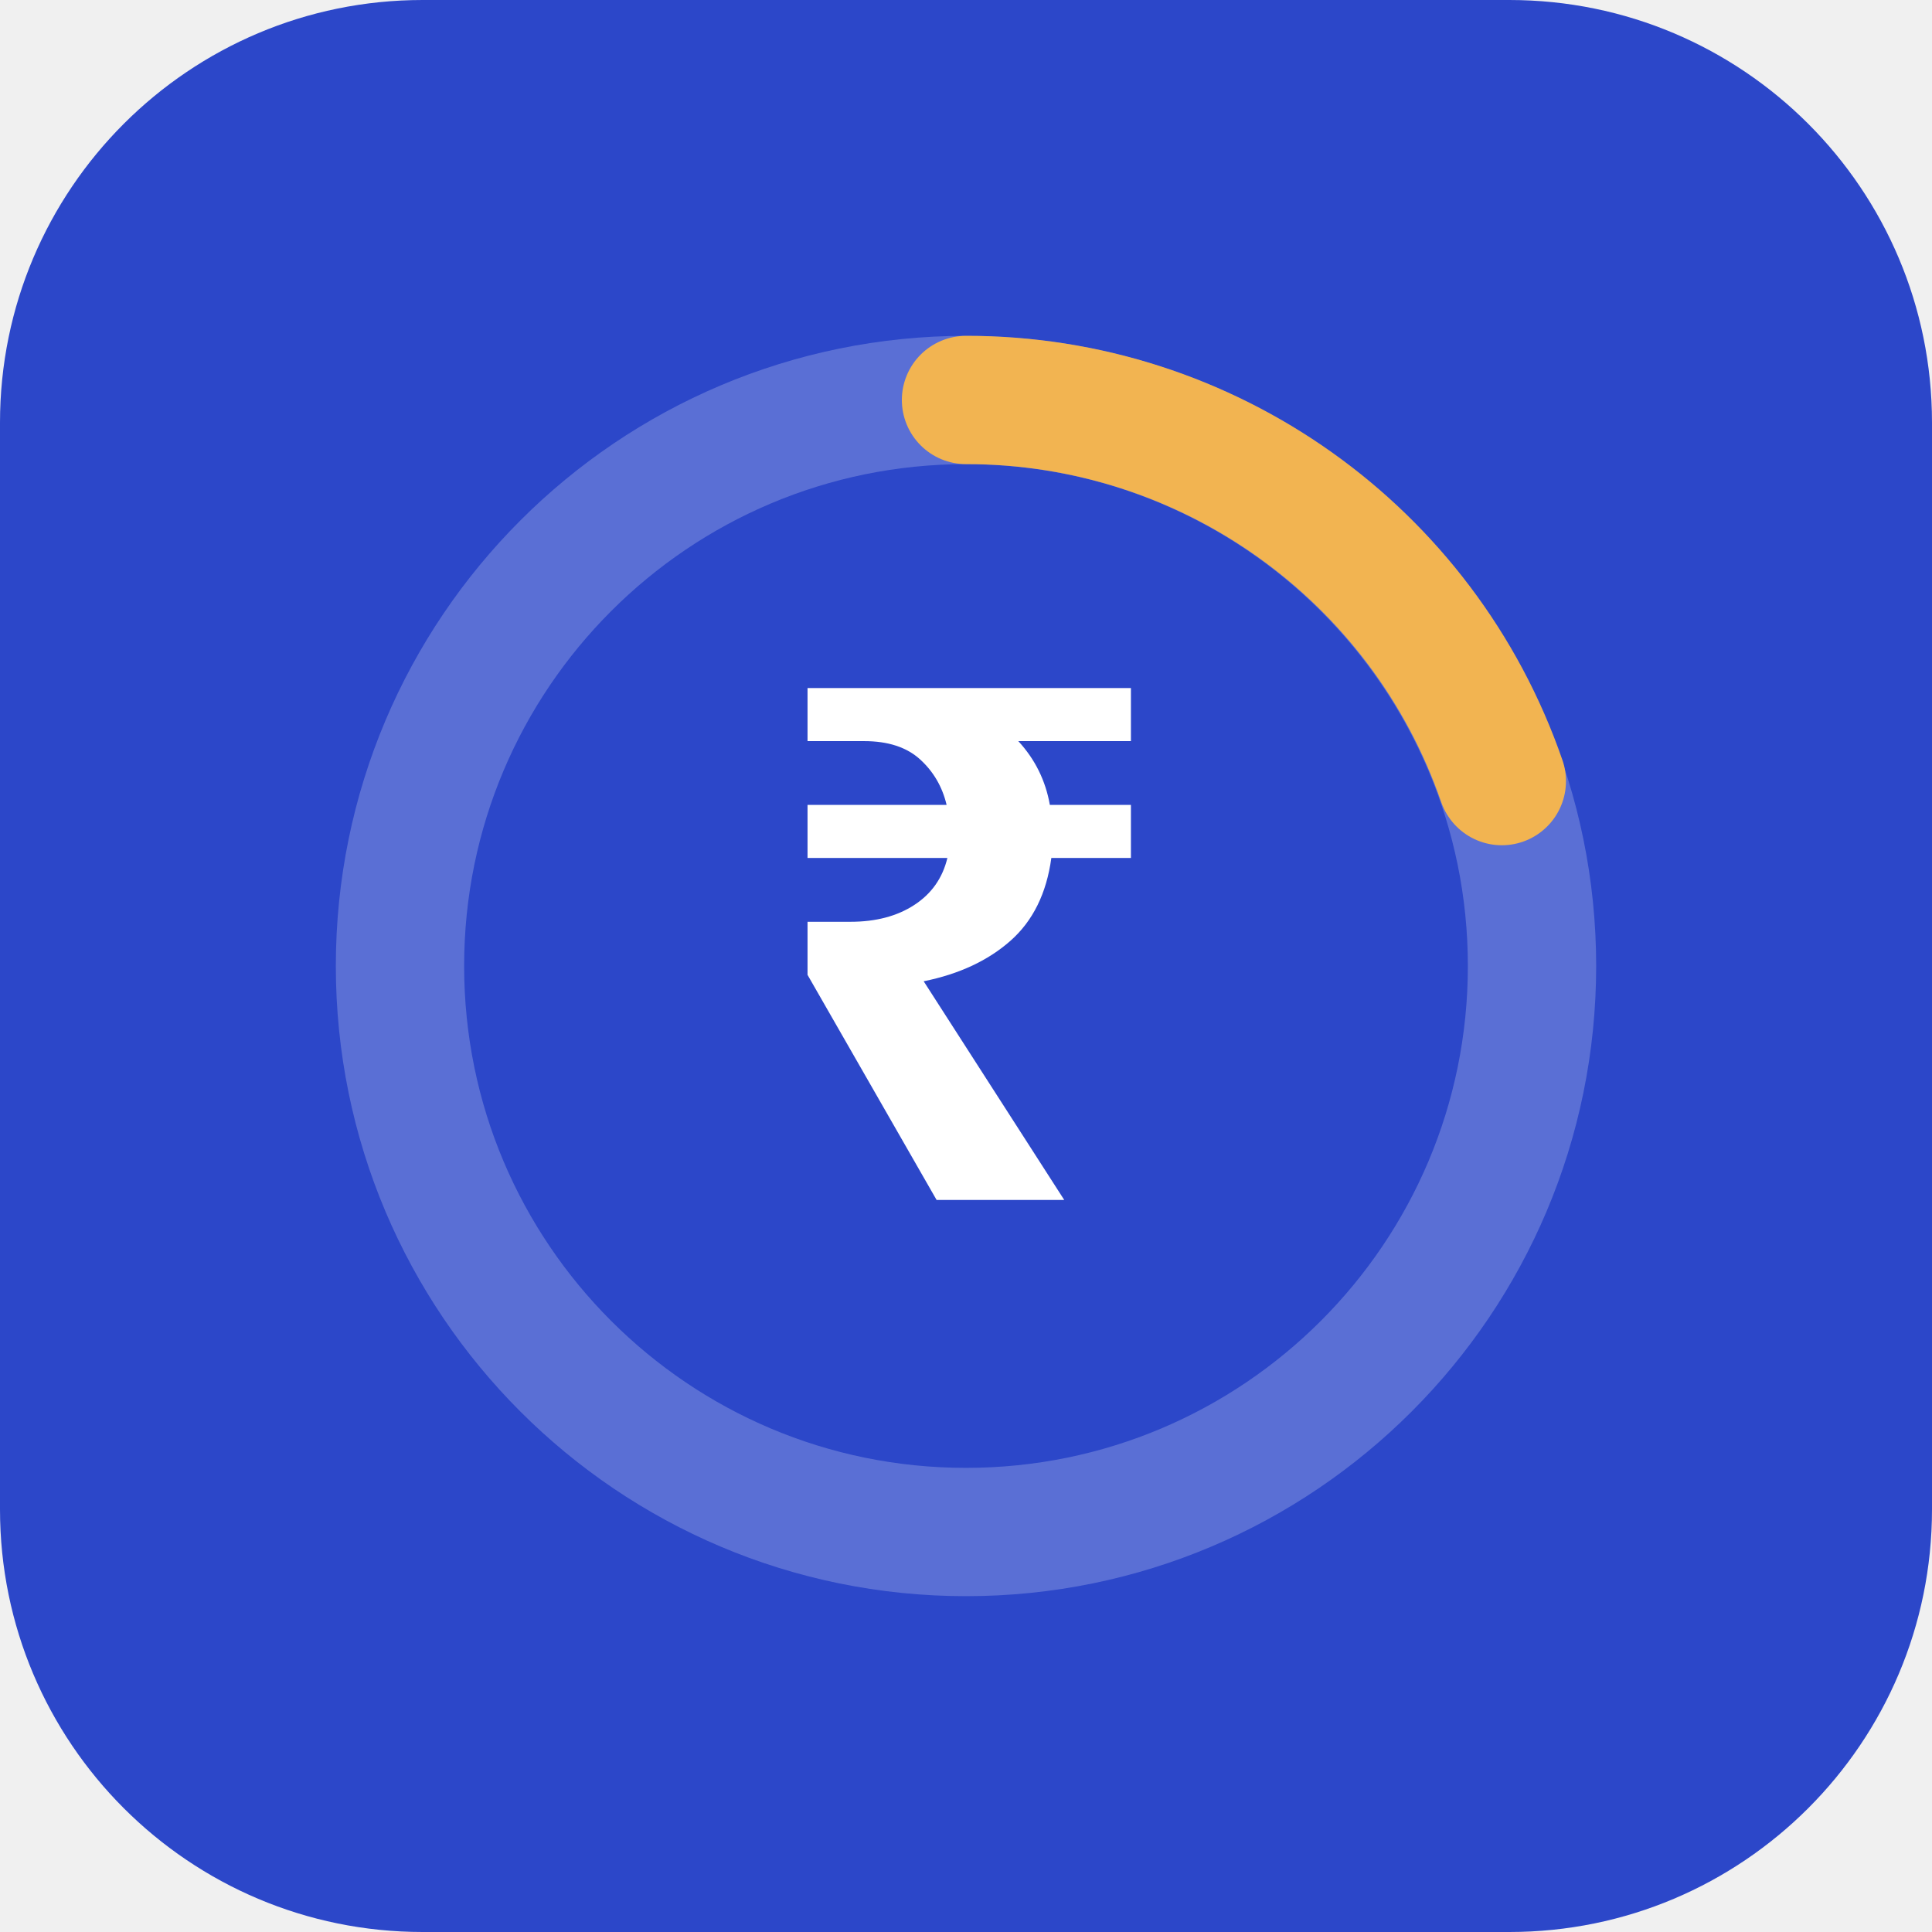
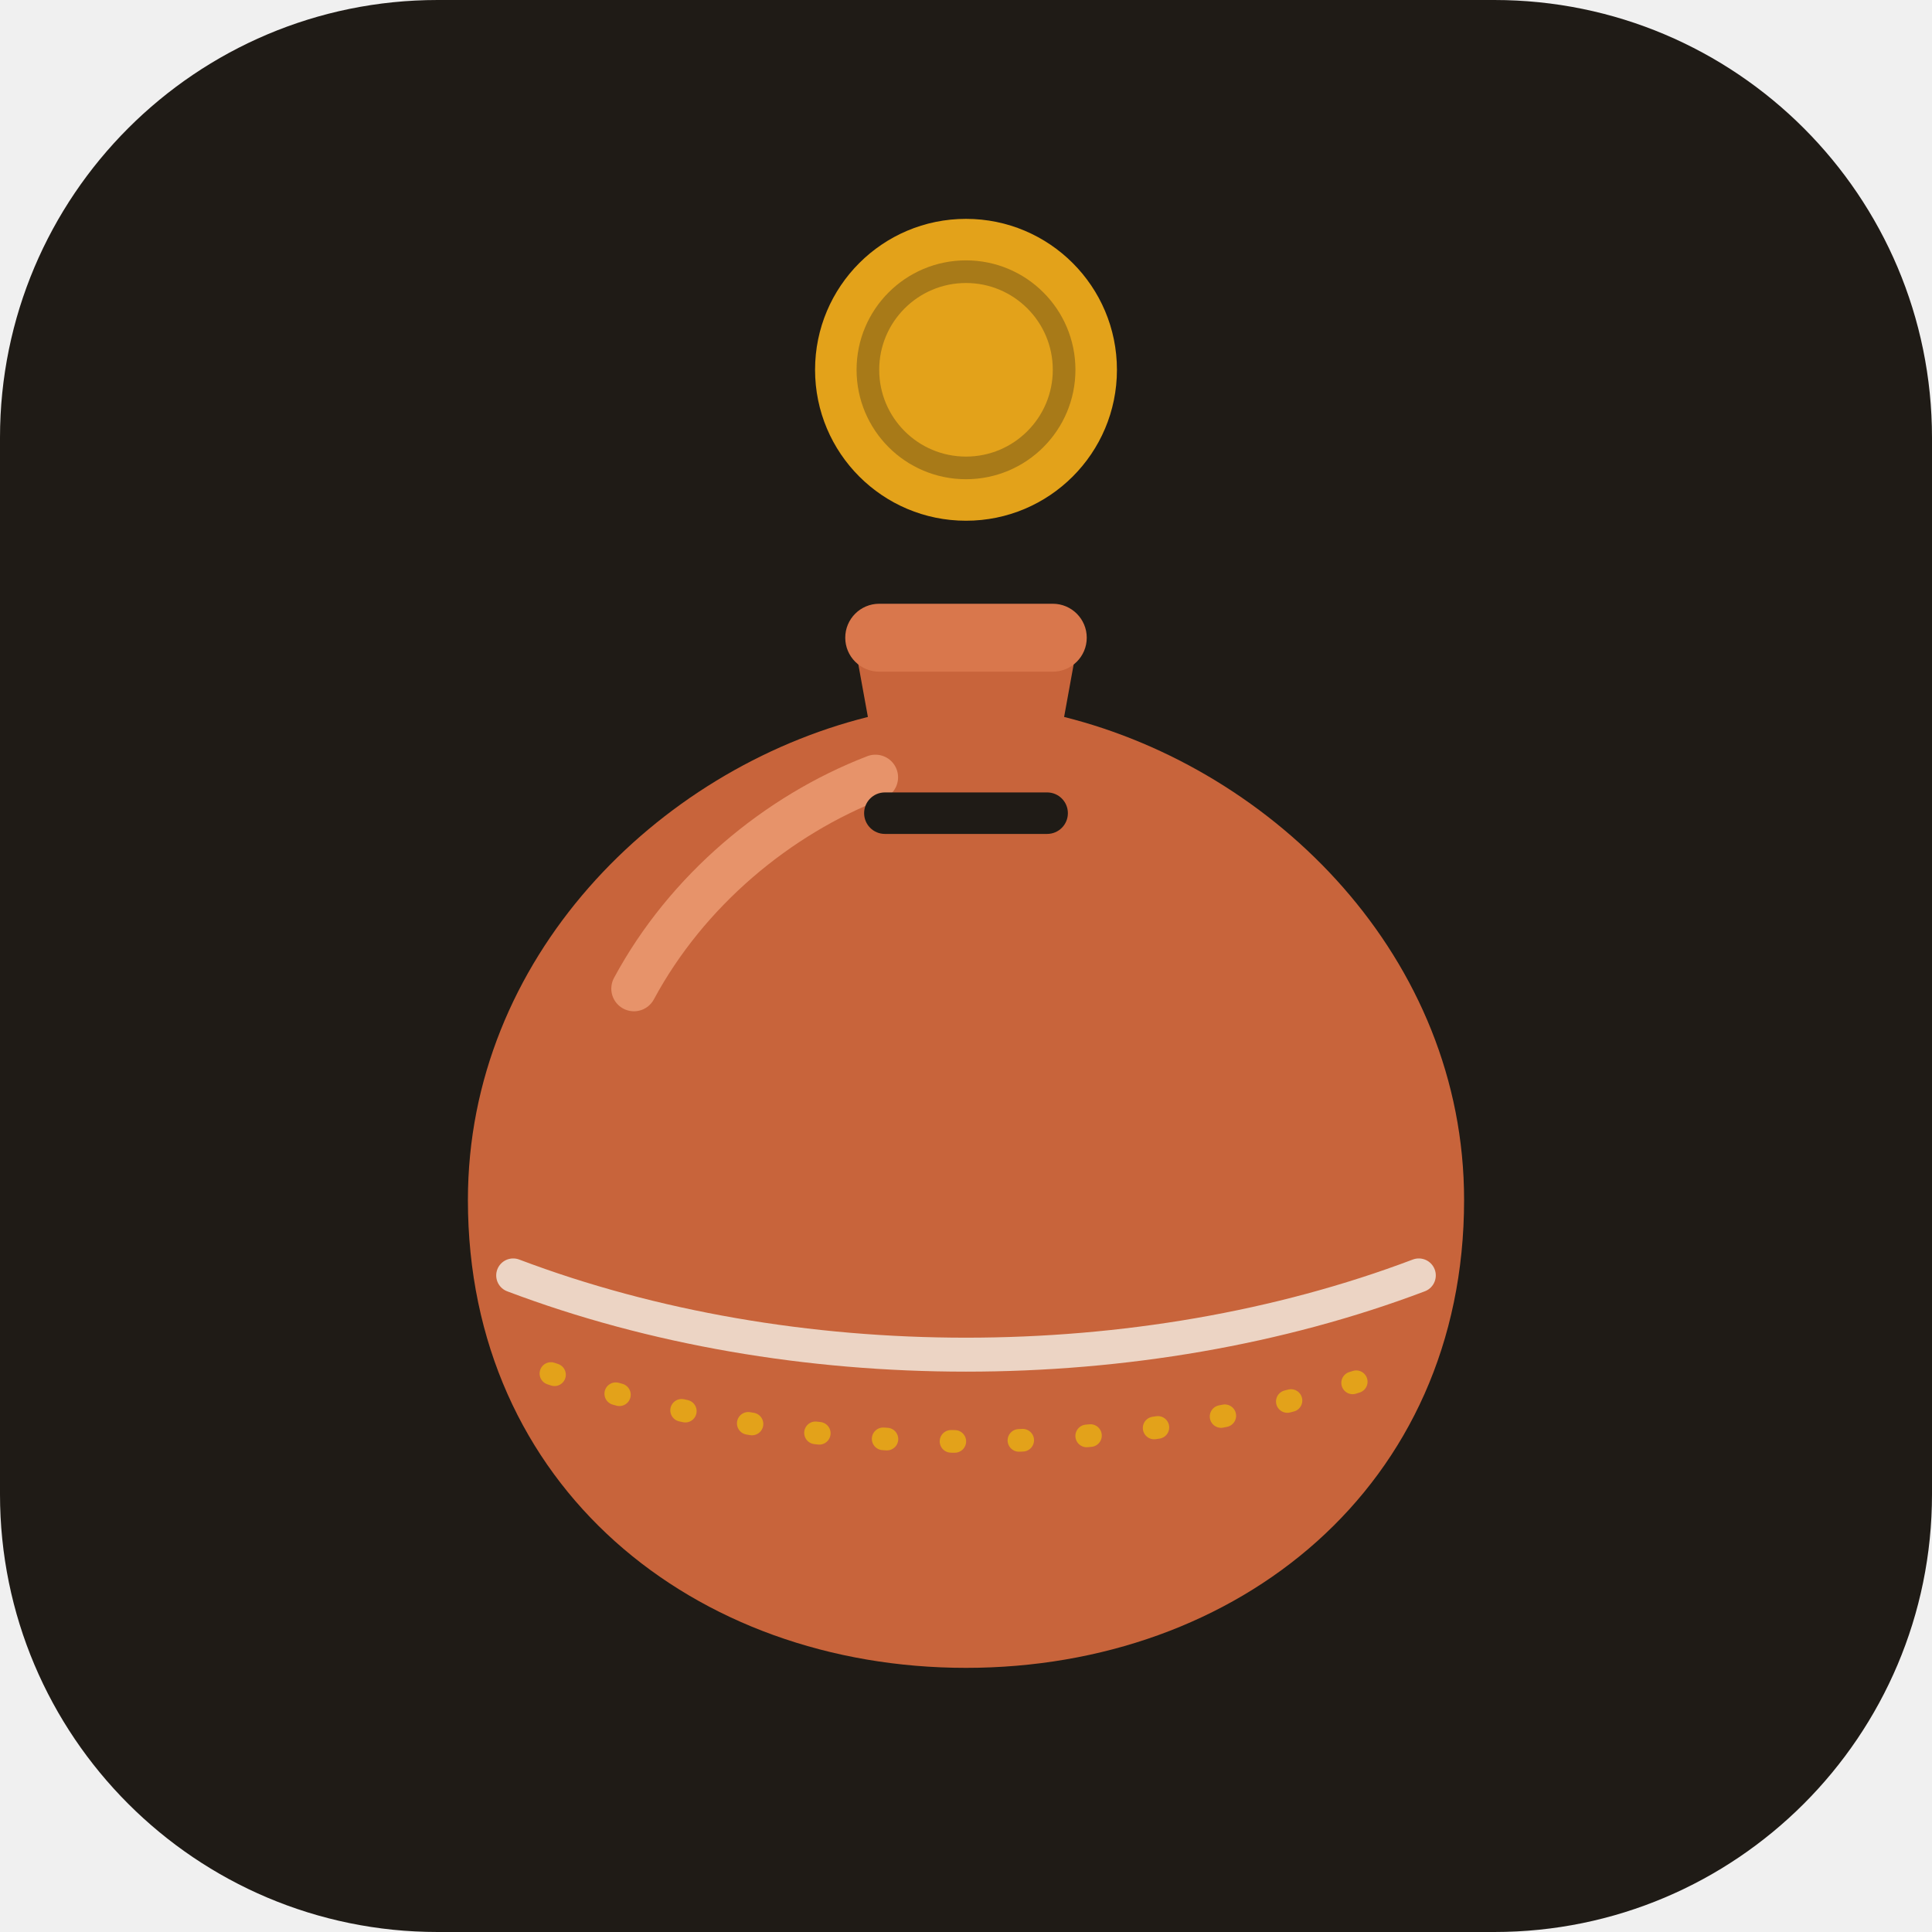
<svg xmlns="http://www.w3.org/2000/svg" viewBox="0 0 512 512">
-   <rect width="512" height="512" rx="112" fill="#2C47C9" />
-   <circle cx="256" cy="256" r="150" fill="none" stroke="#FFFFFF" stroke-opacity=".22" stroke-width="34" />
-   <path d="M256 106a150 150 0 0 1 142 101" fill="none" stroke="#F2B451" stroke-width="34" stroke-linecap="round" />
-   <text x="256" y="318" text-anchor="middle" font-family="Arial,Helvetica,sans-serif" font-weight="700" font-size="190" fill="#FFFFFF">₹</text>
+   <rect width="512" height="512" rx="116" fill="#1F1B16" />
+   <circle cx="256" cy="98" r="40" fill="#E3A21A" />
+   <circle cx="256" cy="98" r="26" fill="none" stroke="#1F1B16" stroke-opacity=".3" stroke-width="6" />
+   <path d="M226 168h60l-4 22c56 14 106 64 106 128 0 76-60 124-132 124S124 394 124 318c0-64 50-114 106-128z" fill="#C8643B" />
+   <path d="M168 262c14-26 38-46 64-56" fill="none" stroke="#F3A77E" stroke-width="12" stroke-linecap="round" opacity=".7" />
+   <rect x="224" y="160" width="64" height="18" rx="9" fill="#D9774C" />
+   <rect x="229" y="210" width="54" height="11" rx="5.5" fill="#1F1B16" />
+   <path d="M136 338c74 28 166 28 240 0" fill="none" stroke="#F5F0E6" stroke-width="9" stroke-linecap="round" opacity=".8" />
+   <path d="M146 364c70 24 150 24 220 0" fill="none" stroke="#E3A21A" stroke-width="6" stroke-linecap="round" stroke-dasharray="1 17" />
</svg>
